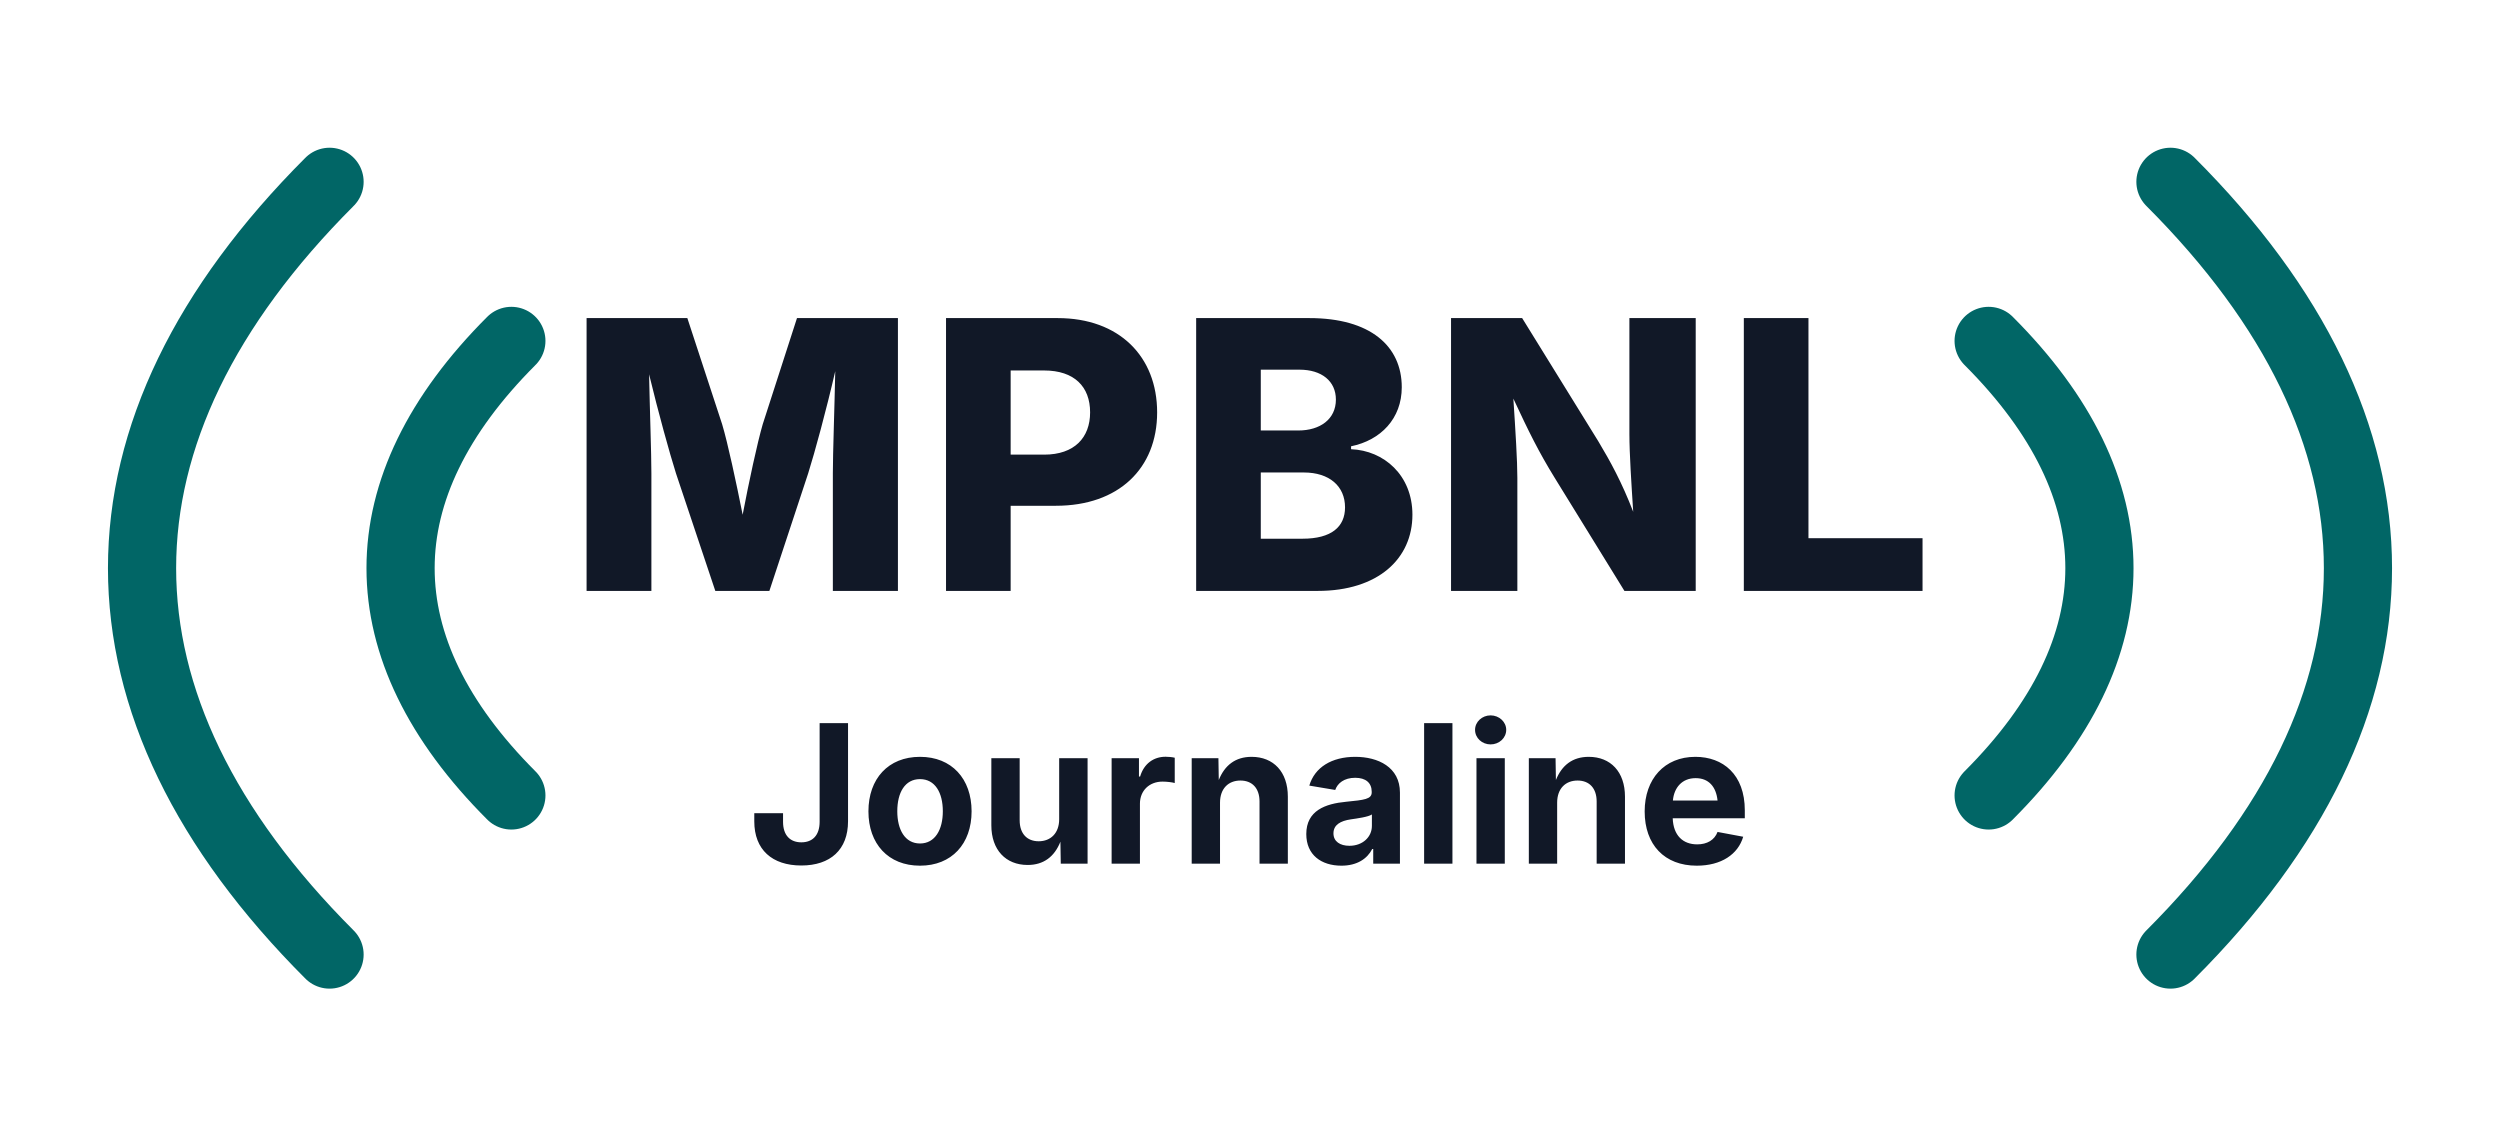
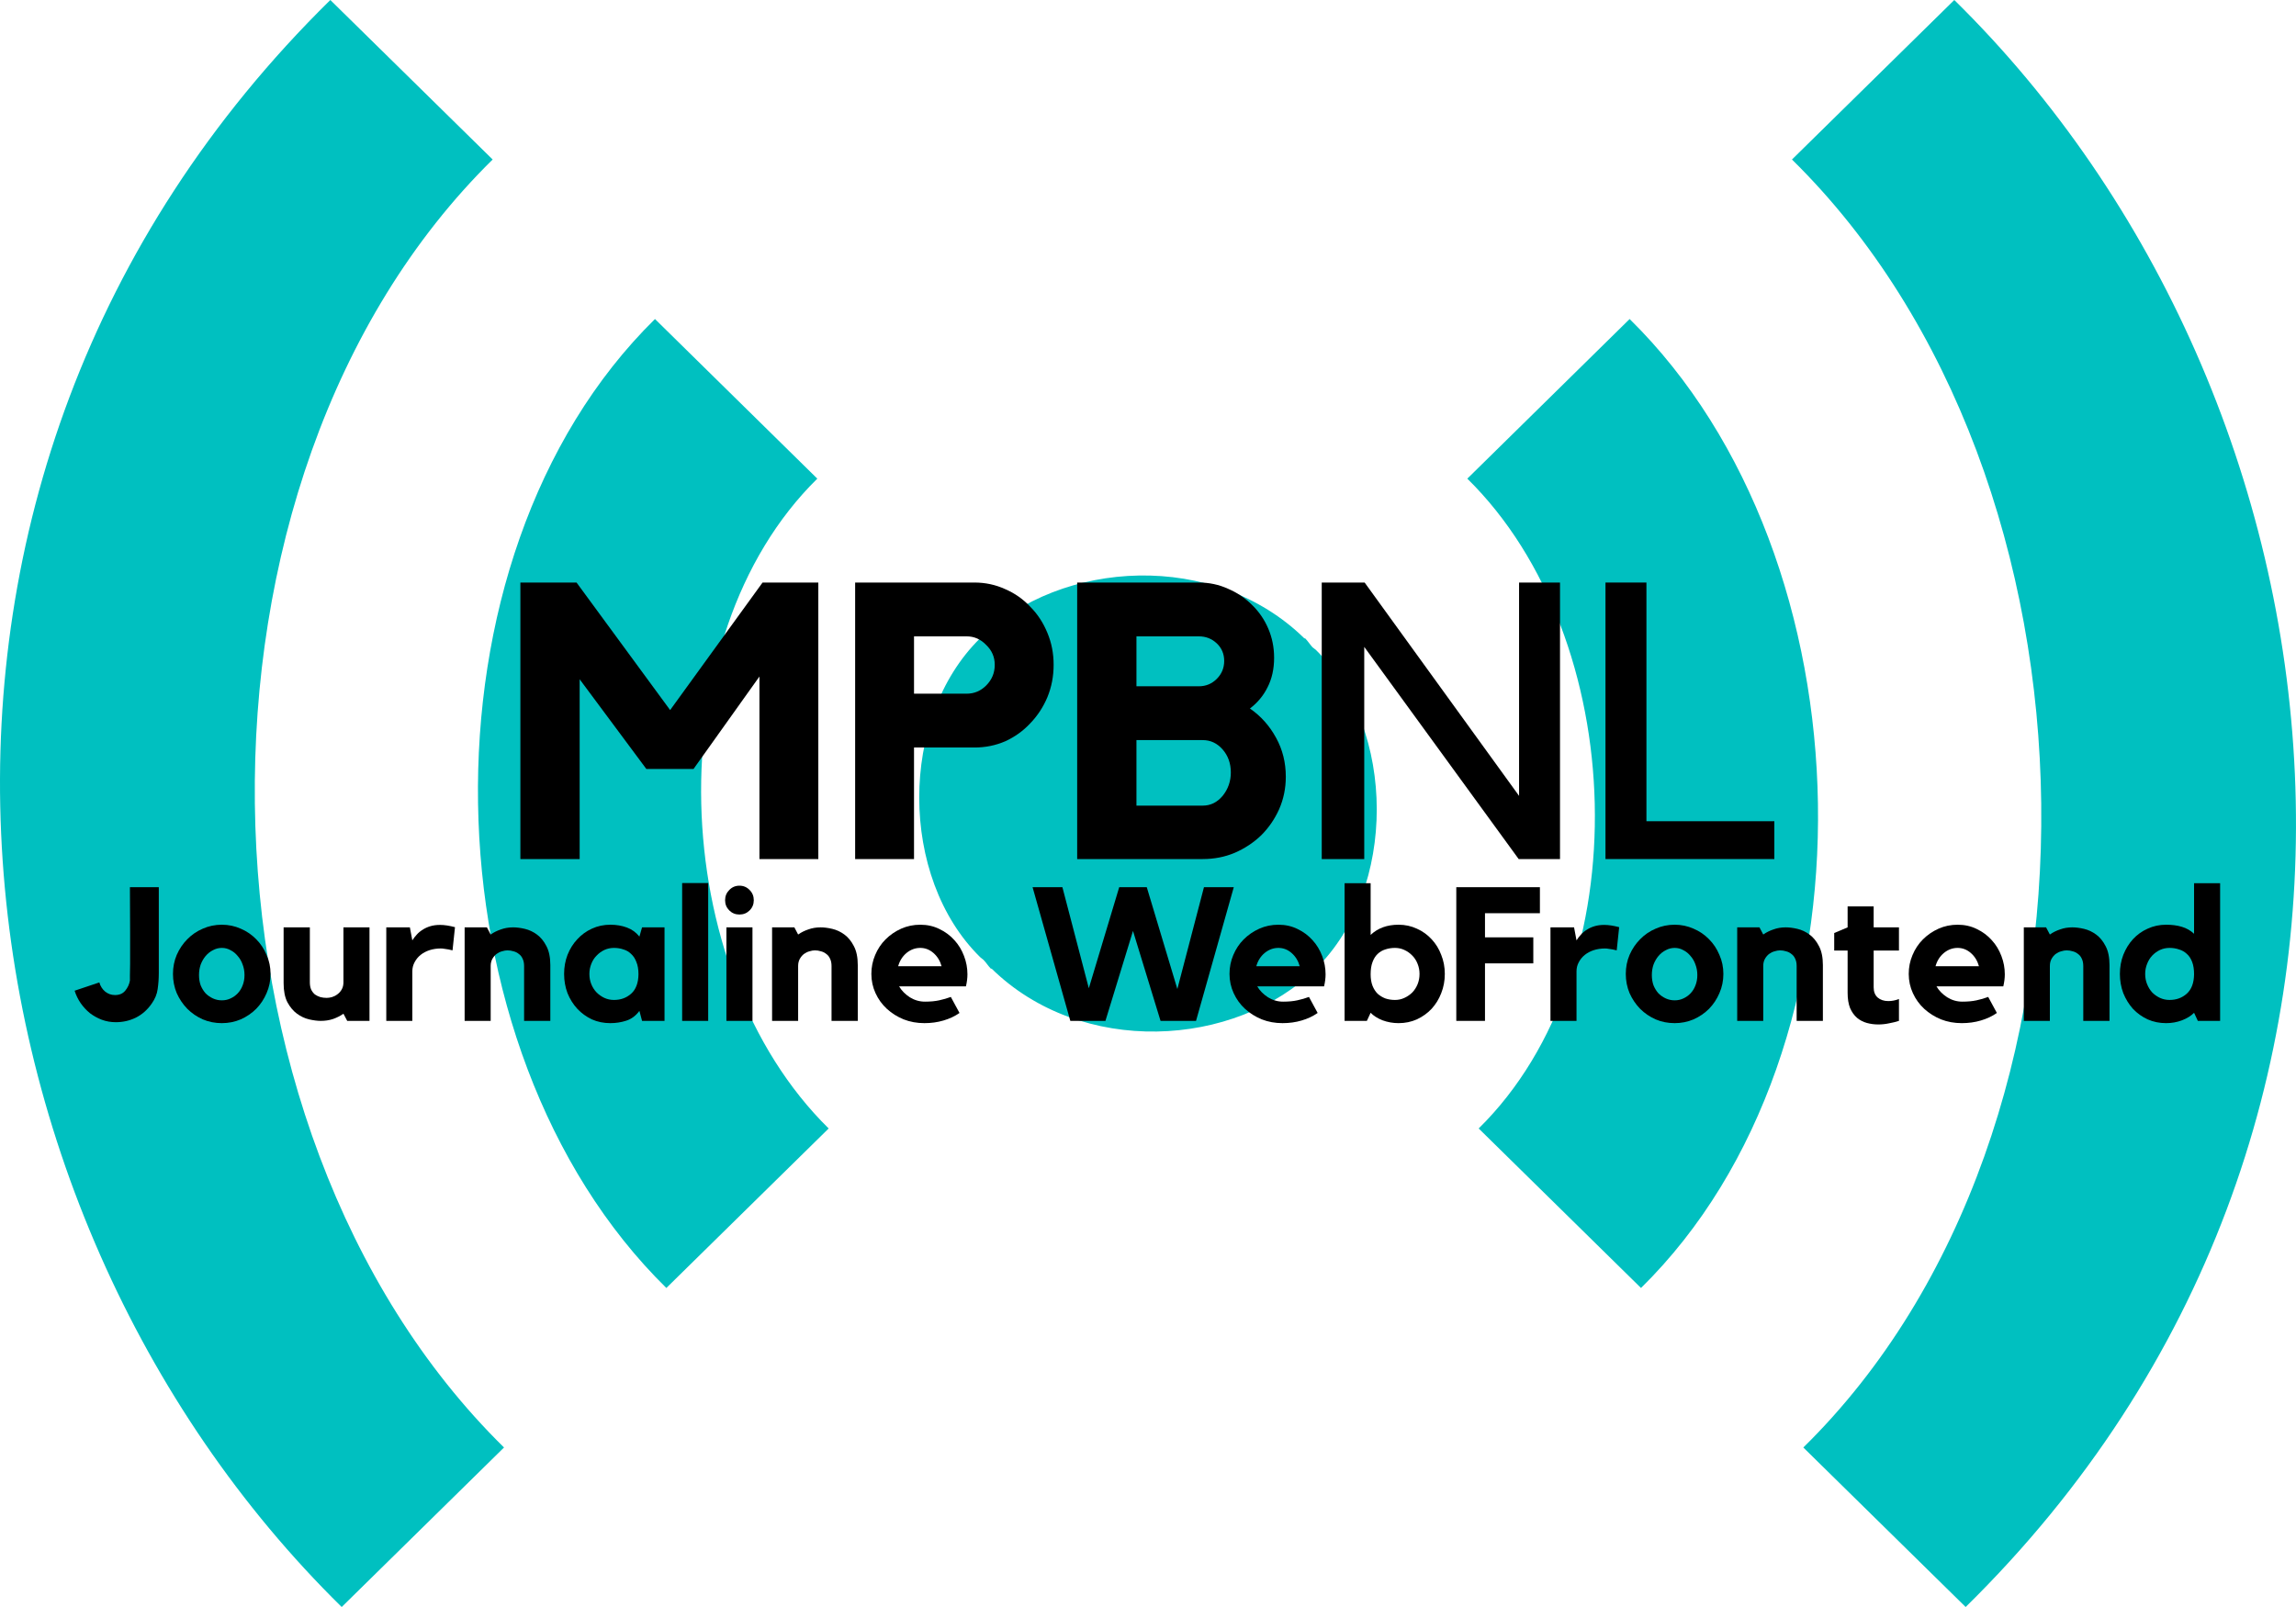
- <svg xmlns="http://www.w3.org/2000/svg" width="440" height="200" viewBox="0 0 440 200" fill="none">
-   <g stroke="#016666" stroke-width="12" stroke-linecap="round">
-     <path d="M58 32C14 76 14 124 58 168" />
-     <path d="M90 60C64 86 64 114 90 140" />
-     <path d="M382 32c44 44 44 92 0 136" />
-     <path d="M350 60c26 26 26 54 0 80" />
-   </g>
-   <text x="220" y="104" text-anchor="middle" font-family="Inter, Segoe UI, Helvetica, Arial, sans-serif" font-size="66" font-weight="800" fill="#111827" letter-spacing="1">MPBNL</text>
-   <text x="220" y="152" text-anchor="middle" font-family="Inter, Segoe UI, Helvetica, Arial, sans-serif" font-size="34" font-weight="700" fill="#111827">Journaline</text>
+ <svg xmlns="http://www.w3.org/2000/svg" width="800" height="560" viewBox="0 0 800 560" fill="none">
+   <path d="M457.298 225.537C456.378 224.515 455.698 223.375 454.698 222.393L454.538 222.51C423.298 191.807 369.737 194.677 341.457 222.471C313.177 250.264 313.257 305.771 341.537 333.564C341.897 333.918 342.337 334.148 342.697 334.502C343.657 335.485 344.337 336.664 345.337 337.646L345.457 337.49C376.697 368.193 430.258 365.362 458.538 337.529C486.818 309.736 486.738 254.229 458.458 226.436C458.098 226.082 457.658 225.891 457.298 225.537ZM284.777 166.797L228.217 111.172C143.377 194.592 147.337 365.447 232.177 448.828L288.737 393.242C232.177 337.655 228.217 222.384 284.777 166.797ZM171.658 55.586L115.098 0C-54.622 166.801 -22.383 421.032 119.058 560L175.618 504.414C62.498 393.24 58.538 166.8 171.658 55.586ZM567.818 111.172L511.258 166.797C567.818 222.384 571.778 337.655 515.218 393.242L571.778 448.828C656.618 365.447 652.658 194.592 567.818 111.172ZM684.897 560L628.338 504.414C741.498 393.24 737.537 166.8 624.377 55.586L680.937 0C822.377 139.007 854.617 393.238 684.897 560Z" fill-rule="evenodd" clip-rule="evenodd" fill="#00C0C0" />
+   <path d="M265.699 203H285.13V299.36H264.612V235.754L241.649 267.965H225.207L201.972 236.706V299.36H181.318V203H200.885L233.496 247.442L265.699 203Z" fill="black" />
+   <path d="M339.536 203C343.34 203 346.918 203.77 350.27 205.31C353.622 206.76 356.521 208.799 358.966 211.426C361.503 213.963 363.496 216.999 364.945 220.532C366.394 223.975 367.119 227.69 367.119 231.677C367.119 235.664 366.394 239.424 364.945 242.957C363.496 246.401 361.503 249.436 358.966 252.063C356.521 254.691 353.622 256.775 350.27 258.315C346.918 259.765 343.34 260.49 339.536 260.49H318.474V299.36H297.957V203H339.536ZM336.818 241.734C339.445 241.734 341.71 240.783 343.612 238.88C345.605 236.887 346.601 234.486 346.601 231.677C346.601 228.959 345.605 226.648 343.612 224.746C341.71 222.752 339.445 221.756 336.818 221.756H318.474V241.734H336.818Z" fill="black" />
+   <path d="M435.515 246.899C439.32 249.526 442.354 252.924 444.619 257.092C446.884 261.169 448.016 265.7 448.016 270.683C448.016 274.67 447.246 278.43 445.706 281.964C444.166 285.407 442.083 288.442 439.456 291.07C436.829 293.606 433.749 295.645 430.216 297.185C426.774 298.635 423.059 299.36 419.074 299.36H375.321V203H417.715C421.338 203 424.735 203.725 427.906 205.175C431.076 206.534 433.839 208.391 436.194 210.747C438.64 213.103 440.543 215.866 441.901 219.037C443.26 222.209 443.94 225.606 443.94 229.231C443.94 233.127 443.17 236.57 441.63 239.56C440.18 242.459 438.142 244.906 435.515 246.899ZM395.974 239.152H417.715C420.161 239.152 422.244 238.291 423.965 236.57C425.686 234.848 426.547 232.764 426.547 230.318C426.547 227.871 425.686 225.833 423.965 224.202C422.244 222.571 420.161 221.756 417.715 221.756H395.974V239.152ZM419.074 280.74C421.791 280.74 424.101 279.608 426.004 277.343C427.906 274.987 428.857 272.269 428.857 269.188C428.857 266.017 427.906 263.344 426.004 261.169C424.101 258.995 421.791 257.908 419.074 257.908H395.974V280.74H419.074Z" fill="black" />
+   <path d="M543.558 203V299.36H529.155L475.347 225.425V299.36H460.536V203H475.483L529.291 277.343V203H543.558Z" fill="black" />
+   <path d="M559.403 299.36V203H573.67V286.177H618.238V299.36H559.403Z" fill="black" />
+   <path d="M55.331 309.166V339.062C55.331 340.989 55.2 342.851 54.937 344.647C54.718 346.399 54.016 348.108 52.832 349.772C51.342 351.919 49.5 353.539 47.308 354.635C45.16 355.686 42.836 356.211 40.337 356.211C38.627 356.211 37.005 355.927 35.47 355.357C33.98 354.788 32.598 354.021 31.327 353.058C30.099 352.05 29.025 350.889 28.105 349.575C27.184 348.217 26.482 346.772 26 345.238L34.615 342.347C34.966 343.618 35.624 344.669 36.588 345.501C37.597 346.334 38.758 346.75 40.074 346.75C41.608 346.75 42.792 346.246 43.625 345.238C44.502 344.187 45.05 343.004 45.269 341.69C45.269 341.515 45.269 340.902 45.269 339.851C45.313 338.799 45.335 337.507 45.335 335.974C45.335 334.397 45.335 332.645 45.335 330.717C45.335 328.746 45.335 326.775 45.335 324.804C45.335 320.16 45.313 314.948 45.269 309.166H55.331Z" fill="black" />
+   <path d="M77.3 322.241C79.624 322.241 81.816 322.701 83.876 323.621C85.937 324.497 87.735 325.724 89.269 327.301C90.804 328.834 92.01 330.652 92.886 332.754C93.807 334.813 94.267 337.025 94.267 339.391C94.267 341.756 93.807 343.99 92.886 346.093C92.01 348.151 90.804 349.969 89.269 351.546C87.735 353.079 85.937 354.306 83.876 355.226C81.816 356.102 79.624 356.54 77.3 356.54C74.932 356.54 72.718 356.102 70.658 355.226C68.597 354.306 66.799 353.079 65.265 351.546C63.73 349.969 62.503 348.151 61.582 346.093C60.705 343.99 60.267 341.756 60.267 339.391C60.267 337.025 60.705 334.813 61.582 332.754C62.503 330.652 63.73 328.834 65.265 327.301C66.799 325.724 68.597 324.497 70.658 323.621C72.718 322.701 74.932 322.241 77.3 322.241ZM77.3 348.59C78.396 348.59 79.404 348.37 80.325 347.932C81.29 347.494 82.123 346.903 82.824 346.158C83.57 345.37 84.139 344.45 84.534 343.399C84.973 342.304 85.192 341.099 85.192 339.785C85.192 338.471 84.973 337.244 84.534 336.105C84.139 334.966 83.57 333.981 82.824 333.148C82.123 332.272 81.29 331.593 80.325 331.112C79.404 330.586 78.396 330.323 77.3 330.323C76.204 330.323 75.174 330.586 74.209 331.112C73.244 331.593 72.389 332.272 71.644 333.148C70.943 333.981 70.373 334.966 69.934 336.105C69.54 337.244 69.342 338.471 69.342 339.785C69.342 341.099 69.54 342.304 69.934 343.399C70.373 344.45 70.943 345.37 71.644 346.158C72.389 346.903 73.244 347.494 74.209 347.932C75.174 348.37 76.204 348.59 77.3 348.59Z" fill="black" />
+   <path d="M119.667 323.161H128.743V355.752H120.982L119.667 353.255C118.615 353.999 117.409 354.613 116.05 355.094C114.735 355.533 113.31 355.752 111.775 355.752C110.592 355.752 109.232 355.576 107.698 355.226C106.207 354.875 104.804 354.218 103.489 353.255C102.174 352.291 101.056 350.955 100.135 349.247C99.258 347.538 98.82 345.326 98.82 342.61V323.161H107.961V342.282C107.961 343.289 108.114 344.143 108.421 344.844C108.772 345.545 109.21 346.115 109.737 346.553C110.307 346.947 110.942 347.253 111.644 347.473C112.345 347.648 113.069 347.735 113.814 347.735C114.384 347.735 114.998 347.648 115.655 347.473C116.357 347.253 116.993 346.925 117.563 346.487C118.176 346.049 118.681 345.479 119.075 344.779C119.47 344.078 119.667 343.245 119.667 342.282V323.161Z" fill="black" />
+   <path d="M143.669 327.695C144.108 326.994 144.612 326.337 145.182 325.724C145.752 325.067 146.432 324.497 147.221 324.015C148.01 323.49 148.909 323.073 149.917 322.767C150.926 322.46 152.065 322.307 153.337 322.307C154.828 322.307 156.559 322.57 158.532 323.095L157.677 331.177C157.195 331.09 156.713 330.98 156.231 330.849C155.836 330.761 155.398 330.695 154.915 330.652C154.433 330.564 153.995 330.52 153.6 330.52C152.197 330.52 150.882 330.717 149.654 331.112C148.47 331.506 147.44 332.053 146.563 332.754C145.686 333.455 144.985 334.309 144.459 335.317C143.932 336.28 143.669 337.332 143.669 338.471V355.752H134.594V323.161H142.814L143.669 327.695Z" fill="black" />
+   <path d="M178.795 323.161C180.023 323.161 181.382 323.336 182.873 323.687C184.363 324.037 185.766 324.694 187.082 325.658C188.397 326.622 189.493 327.958 190.37 329.666C191.291 331.374 191.751 333.586 191.751 336.302V355.752H182.61V336.631C182.61 335.623 182.434 334.769 182.083 334.068C181.777 333.367 181.338 332.82 180.768 332.426C180.242 331.988 179.628 331.681 178.927 331.506C178.225 331.287 177.524 331.177 176.822 331.177C176.252 331.177 175.617 331.287 174.915 331.506C174.257 331.681 173.622 331.988 173.008 332.426C172.438 332.864 171.956 333.433 171.561 334.134C171.166 334.835 170.969 335.667 170.969 336.631V355.752H161.894V323.161H169.654L170.969 325.658C172.021 324.913 173.205 324.322 174.52 323.884C175.836 323.402 177.261 323.161 178.795 323.161Z" fill="black" />
+   <path d="M231.54 323.161V355.752H223.714L222.793 352.269C221.522 353.977 219.987 355.116 218.19 355.686C216.436 356.255 214.594 356.54 212.665 356.54C210.342 356.54 208.193 356.102 206.22 355.226C204.291 354.306 202.603 353.079 201.156 351.546C199.71 349.969 198.57 348.151 197.737 346.093C196.947 343.99 196.553 341.756 196.553 339.391C196.553 337.025 196.947 334.813 197.737 332.754C198.57 330.652 199.71 328.834 201.156 327.301C202.603 325.724 204.291 324.497 206.22 323.621C208.193 322.701 210.342 322.241 212.665 322.241C214.77 322.241 216.699 322.57 218.453 323.227C220.206 323.884 221.653 324.935 222.793 326.381L223.714 323.161H231.54ZM222.464 339.522C222.464 337.814 222.223 336.39 221.741 335.251C221.303 334.068 220.689 333.127 219.9 332.426C219.154 331.681 218.255 331.155 217.203 330.849C216.195 330.498 215.099 330.323 213.915 330.323C212.731 330.323 211.613 330.564 210.561 331.046C209.552 331.528 208.654 332.185 207.864 333.017C207.075 333.806 206.461 334.769 206.023 335.908C205.585 337.003 205.365 338.164 205.365 339.391C205.365 340.661 205.585 341.844 206.023 342.939C206.461 344.034 207.075 344.998 207.864 345.83C208.654 346.618 209.552 347.253 210.561 347.735C211.613 348.217 212.731 348.458 213.915 348.458C216.282 348.458 218.277 347.735 219.9 346.29C221.566 344.8 222.421 342.545 222.464 339.522Z" fill="black" />
+   <path d="M237.682 307.72H246.758V355.752H237.682V307.72Z" fill="black" />
+   <path d="M262.184 355.752H253.108V323.161H262.184V355.752ZM257.646 318.693C256.243 318.693 255.059 318.211 254.095 317.247C253.13 316.284 252.648 315.101 252.648 313.699C252.648 312.298 253.13 311.115 254.095 310.151C255.059 309.144 256.243 308.64 257.646 308.64C259.049 308.64 260.233 309.144 261.198 310.151C262.162 311.115 262.644 312.298 262.644 313.699C262.644 315.101 262.162 316.284 261.198 317.247C260.233 318.211 259.049 318.693 257.646 318.693Z" fill="black" />
+   <path d="M285.921 323.161C287.148 323.161 288.507 323.336 289.998 323.687C291.489 324.037 292.892 324.694 294.207 325.658C295.522 326.622 296.618 327.958 297.495 329.666C298.416 331.374 298.876 333.586 298.876 336.302V355.752H289.735V336.631C289.735 335.623 289.56 334.769 289.209 334.068C288.902 333.367 288.464 332.82 287.894 332.426C287.367 331.988 286.754 331.681 286.052 331.506C285.351 331.287 284.649 331.177 283.948 331.177C283.378 331.177 282.742 331.287 282.04 331.506C281.383 331.681 280.747 331.988 280.133 332.426C279.563 332.864 279.081 333.433 278.686 334.134C278.292 334.835 278.095 335.667 278.095 336.631V355.752H269.019V323.161H276.779L278.095 325.658C279.147 324.913 280.331 324.322 281.646 323.884C282.961 323.402 284.386 323.161 285.921 323.161Z" fill="black" />
+   <path d="M320.646 322.241C323.101 322.241 325.337 322.745 327.354 323.752C329.371 324.716 331.102 326.008 332.549 327.629C333.996 329.206 335.114 331.046 335.903 333.148C336.692 335.207 337.087 337.332 337.087 339.522C337.087 340.836 336.912 342.238 336.561 343.727H313.28C314.157 345.217 315.406 346.487 317.029 347.538C318.651 348.546 320.405 349.049 322.29 349.049C324.175 349.049 325.819 348.896 327.222 348.59C328.669 348.283 330.028 347.889 331.3 347.407L334.325 352.992C332.703 354.131 330.839 355.007 328.735 355.62C326.674 356.233 324.46 356.54 322.093 356.54C319.506 356.54 317.094 356.102 314.858 355.226C312.622 354.306 310.671 353.079 309.005 351.546C307.339 350.013 306.024 348.195 305.059 346.093C304.095 343.99 303.613 341.756 303.613 339.391C303.613 337.069 304.051 334.879 304.928 332.82C305.805 330.717 307.01 328.899 308.545 327.366C310.123 325.789 311.943 324.541 314.003 323.621C316.064 322.701 318.278 322.241 320.646 322.241ZM328.077 336.697C327.551 334.813 326.608 333.28 325.249 332.097C323.89 330.914 322.356 330.323 320.646 330.323C318.892 330.323 317.292 330.914 315.845 332.097C314.442 333.28 313.477 334.813 312.951 336.697H328.077Z" fill="black" />
+   <path d="M419.499 309.166H429.889L416.736 355.752H404.373L394.771 324.409L385.169 355.752H372.937L359.784 309.166H370.175L379.382 344.384L389.97 309.166H399.572L410.226 344.647L419.499 309.166Z" fill="black" />
+   <path d="M445.433 322.241C447.888 322.241 450.124 322.745 452.141 323.752C454.158 324.716 455.889 326.008 457.336 327.629C458.783 329.206 459.901 331.046 460.69 333.148C461.479 335.207 461.874 337.332 461.874 339.522C461.874 340.836 461.699 342.238 461.348 343.727H438.067C438.944 345.217 440.193 346.487 441.816 347.538C443.438 348.546 445.191 349.049 447.077 349.049C448.962 349.049 450.606 348.896 452.009 348.59C453.456 348.283 454.815 347.889 456.087 347.407L459.112 352.992C457.49 354.131 455.626 355.007 453.522 355.62C451.461 356.233 449.247 356.54 446.879 356.54C444.293 356.54 441.881 356.102 439.645 355.226C437.409 354.306 435.458 353.079 433.792 351.546C432.126 350.013 430.811 348.195 429.846 346.093C428.882 343.99 428.399 341.756 428.399 339.391C428.399 337.069 428.838 334.879 429.715 332.82C430.592 330.717 431.797 328.899 433.332 327.366C434.91 325.789 436.73 324.541 438.79 323.621C440.851 322.701 443.065 322.241 445.433 322.241ZM452.864 336.697C452.338 334.813 451.395 333.28 450.036 332.097C448.677 330.914 447.143 330.323 445.433 330.323C443.679 330.323 442.079 330.914 440.632 332.097C439.229 333.28 438.264 334.813 437.738 336.697H452.864Z" fill="black" />
+   <path d="M487.307 322.241C489.587 322.241 491.713 322.701 493.686 323.621C495.659 324.497 497.369 325.724 498.816 327.301C500.263 328.834 501.381 330.652 502.17 332.754C503.003 334.813 503.42 337.025 503.42 339.391C503.42 341.756 503.003 343.99 502.17 346.093C501.381 348.151 500.263 349.969 498.816 351.546C497.369 353.079 495.659 354.306 493.686 355.226C491.713 356.102 489.587 356.54 487.307 356.54C485.378 356.54 483.515 356.211 481.717 355.554C479.963 354.854 478.582 353.977 477.574 352.926L476.259 355.752H468.498V307.786H477.574V325.789C480.073 323.424 483.317 322.241 487.307 322.241ZM486.058 348.458C487.241 348.458 488.337 348.217 489.346 347.735C490.398 347.253 491.319 346.618 492.108 345.83C492.897 344.998 493.511 344.034 493.949 342.939C494.388 341.844 494.607 340.661 494.607 339.391C494.607 338.164 494.388 337.003 493.949 335.908C493.511 334.769 492.897 333.806 492.108 333.017C491.319 332.185 490.398 331.528 489.346 331.046C488.337 330.564 487.241 330.323 486.058 330.323C484.874 330.323 483.756 330.498 482.704 330.849C481.695 331.155 480.796 331.681 480.007 332.426C479.262 333.127 478.67 334.068 478.232 335.251C477.793 336.39 477.574 337.814 477.574 339.522C477.574 341.055 477.793 342.391 478.232 343.53C478.67 344.625 479.262 345.545 480.007 346.29C480.796 346.991 481.695 347.538 482.704 347.932C483.756 348.283 484.874 348.458 486.058 348.458Z" fill="black" />
+   <path d="M507.419 309.166H536.553V318.233H517.416V326.643H534.252V335.711H517.416V355.752H507.419V309.166Z" fill="black" />
+   <path d="M549.307 327.695C549.746 326.994 550.25 326.337 550.82 325.724C551.39 325.067 552.069 324.497 552.859 324.015C553.648 323.49 554.547 323.073 555.555 322.767C556.563 322.46 557.703 322.307 558.975 322.307C560.465 322.307 562.197 322.57 564.17 323.095L563.315 331.177C562.833 331.09 562.351 330.98 561.868 330.849C561.474 330.761 561.035 330.695 560.553 330.652C560.071 330.564 559.632 330.52 559.238 330.52C557.835 330.52 556.52 330.717 555.292 331.112C554.108 331.506 553.078 332.053 552.201 332.754C551.324 333.455 550.623 334.309 550.096 335.317C549.57 336.28 549.307 337.332 549.307 338.471V355.752H540.232V323.161H548.452L549.307 327.695Z" fill="black" />
+   <path d="M583.512 322.241C585.836 322.241 588.028 322.701 590.089 323.621C592.15 324.497 593.947 325.724 595.482 327.301C597.016 328.834 598.222 330.652 599.099 332.754C600.019 334.813 600.48 337.025 600.48 339.391C600.48 341.756 600.019 343.99 599.099 346.093C598.222 348.151 597.016 349.969 595.482 351.546C593.947 353.079 592.15 354.306 590.089 355.226C588.028 356.102 585.836 356.54 583.512 356.54C581.145 356.54 578.931 356.102 576.87 355.226C574.809 354.306 573.012 353.079 571.477 351.546C569.943 349.969 568.715 348.151 567.794 346.093C566.918 343.99 566.479 341.756 566.479 339.391C566.479 337.025 566.918 334.813 567.794 332.754C568.715 330.652 569.943 328.834 571.477 327.301C573.012 325.724 574.809 324.497 576.87 323.621C578.931 322.701 581.145 322.241 583.512 322.241ZM583.512 348.59C584.608 348.59 585.617 348.37 586.538 347.932C587.502 347.494 588.335 346.903 589.037 346.158C589.782 345.37 590.352 344.45 590.747 343.399C591.185 342.304 591.404 341.099 591.404 339.785C591.404 338.471 591.185 337.244 590.747 336.105C590.352 334.966 589.782 333.981 589.037 333.148C588.335 332.272 587.502 331.593 586.538 331.112C585.617 330.586 584.608 330.323 583.512 330.323C582.416 330.323 581.386 330.586 580.421 331.112C579.457 331.593 578.602 332.272 577.857 333.148C577.155 333.981 576.585 334.966 576.147 336.105C575.752 337.244 575.555 338.471 575.555 339.785C575.555 341.099 575.752 342.304 576.147 343.399C576.585 344.45 577.155 345.37 577.857 346.158C578.602 346.903 579.457 347.494 580.421 347.932C581.386 348.37 582.416 348.59 583.512 348.59Z" fill="black" />
+   <path d="M622.197 323.161C623.424 323.161 624.784 323.336 626.274 323.687C627.765 324.037 629.168 324.694 630.483 325.658C631.798 326.622 632.895 327.958 633.771 329.666C634.692 331.374 635.152 333.586 635.152 336.302V355.752H626.011V336.631C626.011 335.623 625.836 334.769 625.485 334.068C625.178 333.367 624.74 332.82 624.17 332.426C623.644 331.988 623.03 331.681 622.328 331.506C621.627 331.287 620.925 331.177 620.224 331.177C619.654 331.177 619.018 331.287 618.317 331.506C617.659 331.681 617.023 331.988 616.409 332.426C615.839 332.864 615.357 333.433 614.963 334.134C614.568 334.835 614.371 335.667 614.371 336.631V355.752H605.295V323.161H613.055L614.371 325.658C615.423 324.913 616.607 324.322 617.922 323.884C619.237 323.402 620.662 323.161 622.197 323.161Z" fill="black" />
+   <path d="M652.844 344.056C652.844 345.589 653.305 346.772 654.225 347.604C655.19 348.436 656.44 348.852 657.974 348.852C659.202 348.852 660.429 348.611 661.657 348.13V355.752C660.561 356.102 659.399 356.387 658.171 356.606C656.944 356.869 655.716 357 654.489 357C653.086 357 651.748 356.825 650.477 356.474C649.205 356.124 648.065 355.533 647.057 354.7C646.049 353.824 645.237 352.685 644.624 351.283C644.054 349.838 643.769 348.064 643.769 345.961V331.243H639.099V325.132L643.769 323.161V315.868H652.844V323.161H661.657V331.243H652.844V344.056Z" fill="black" />
+   <path d="M682.098 322.241C684.553 322.241 686.789 322.745 688.806 323.752C690.822 324.716 692.554 326.008 694.001 327.629C695.448 329.206 696.566 331.046 697.355 333.148C698.144 335.207 698.539 337.332 698.539 339.522C698.539 340.836 698.363 342.238 698.013 343.727H674.732C675.609 345.217 676.858 346.487 678.48 347.538C680.103 348.546 681.856 349.049 683.742 349.049C685.627 349.049 687.271 348.896 688.674 348.59C690.121 348.283 691.48 347.889 692.752 347.407L695.777 352.992C694.155 354.131 692.291 355.007 690.187 355.62C688.126 356.233 685.912 356.54 683.544 356.54C680.958 356.54 678.546 356.102 676.31 355.226C674.074 354.306 672.123 353.079 670.457 351.546C668.791 350.013 667.476 348.195 666.511 346.093C665.547 343.99 665.064 341.756 665.064 339.391C665.064 337.069 665.503 334.879 666.38 332.82C667.257 330.717 668.462 328.899 669.997 327.366C671.575 325.789 673.395 324.541 675.455 323.621C677.516 322.701 679.73 322.241 682.098 322.241ZM689.529 336.697C689.003 334.813 688.06 333.28 686.701 332.097C685.342 330.914 683.807 330.323 682.098 330.323C680.344 330.323 678.744 330.914 677.297 332.097C675.894 333.28 674.929 334.813 674.403 336.697H689.529Z" fill="black" />
+   <path d="M722.065 323.161C723.292 323.161 724.652 323.336 726.142 323.687C727.633 324.037 729.036 324.694 730.351 325.658C731.667 326.622 732.763 327.958 733.64 329.666C734.56 331.374 735.021 333.586 735.021 336.302V355.752H725.879V336.631C725.879 335.623 725.704 334.769 725.353 334.068C725.046 333.367 724.608 332.82 724.038 332.426C723.512 331.988 722.898 331.681 722.196 331.506C721.495 331.287 720.793 331.177 720.092 331.177C719.522 331.177 718.886 331.287 718.185 331.506C717.527 331.681 716.891 331.988 716.278 332.426C715.708 332.864 715.225 333.433 714.831 334.134C714.436 334.835 714.239 335.667 714.239 336.631V355.752H705.163V323.161H712.923L714.239 325.658C715.291 324.913 716.475 324.322 717.79 323.884C719.105 323.402 720.53 323.161 722.065 323.161Z" fill="black" />
+   <path d="M773.56 307.786V355.752H765.8L764.484 352.926C763.476 353.977 762.073 354.854 760.275 355.554C758.522 356.211 756.68 356.54 754.751 356.54C752.427 356.54 750.279 356.102 748.306 355.226C746.333 354.306 744.623 353.079 743.177 351.546C741.773 349.969 740.655 348.151 739.822 346.093C739.033 343.99 738.639 341.756 738.639 339.391C738.639 337.025 739.033 334.813 739.822 332.754C740.655 330.652 741.773 328.834 743.177 327.301C744.623 325.724 746.333 324.497 748.306 323.621C750.279 322.701 752.427 322.241 754.751 322.241C756.812 322.241 758.631 322.482 760.21 322.964C761.832 323.446 763.257 324.256 764.484 325.395V307.786H773.56ZM764.484 339.522C764.484 337.814 764.265 336.39 763.827 335.251C763.388 334.068 762.775 333.127 761.985 332.426C761.196 331.681 760.275 331.155 759.223 330.849C758.215 330.498 757.119 330.323 755.935 330.323C754.751 330.323 753.633 330.564 752.581 331.046C751.573 331.528 750.674 332.185 749.885 333.017C749.139 333.806 748.547 334.769 748.109 335.908C747.67 337.003 747.451 338.164 747.451 339.391C747.451 340.661 747.67 341.844 748.109 342.939C748.547 344.034 749.139 344.998 749.885 345.83C750.674 346.618 751.573 347.253 752.581 347.735C753.633 348.217 754.751 348.458 755.935 348.458C758.303 348.458 760.297 347.735 761.92 346.29C763.586 344.8 764.441 342.545 764.484 339.522Z" fill="black" />
</svg>
